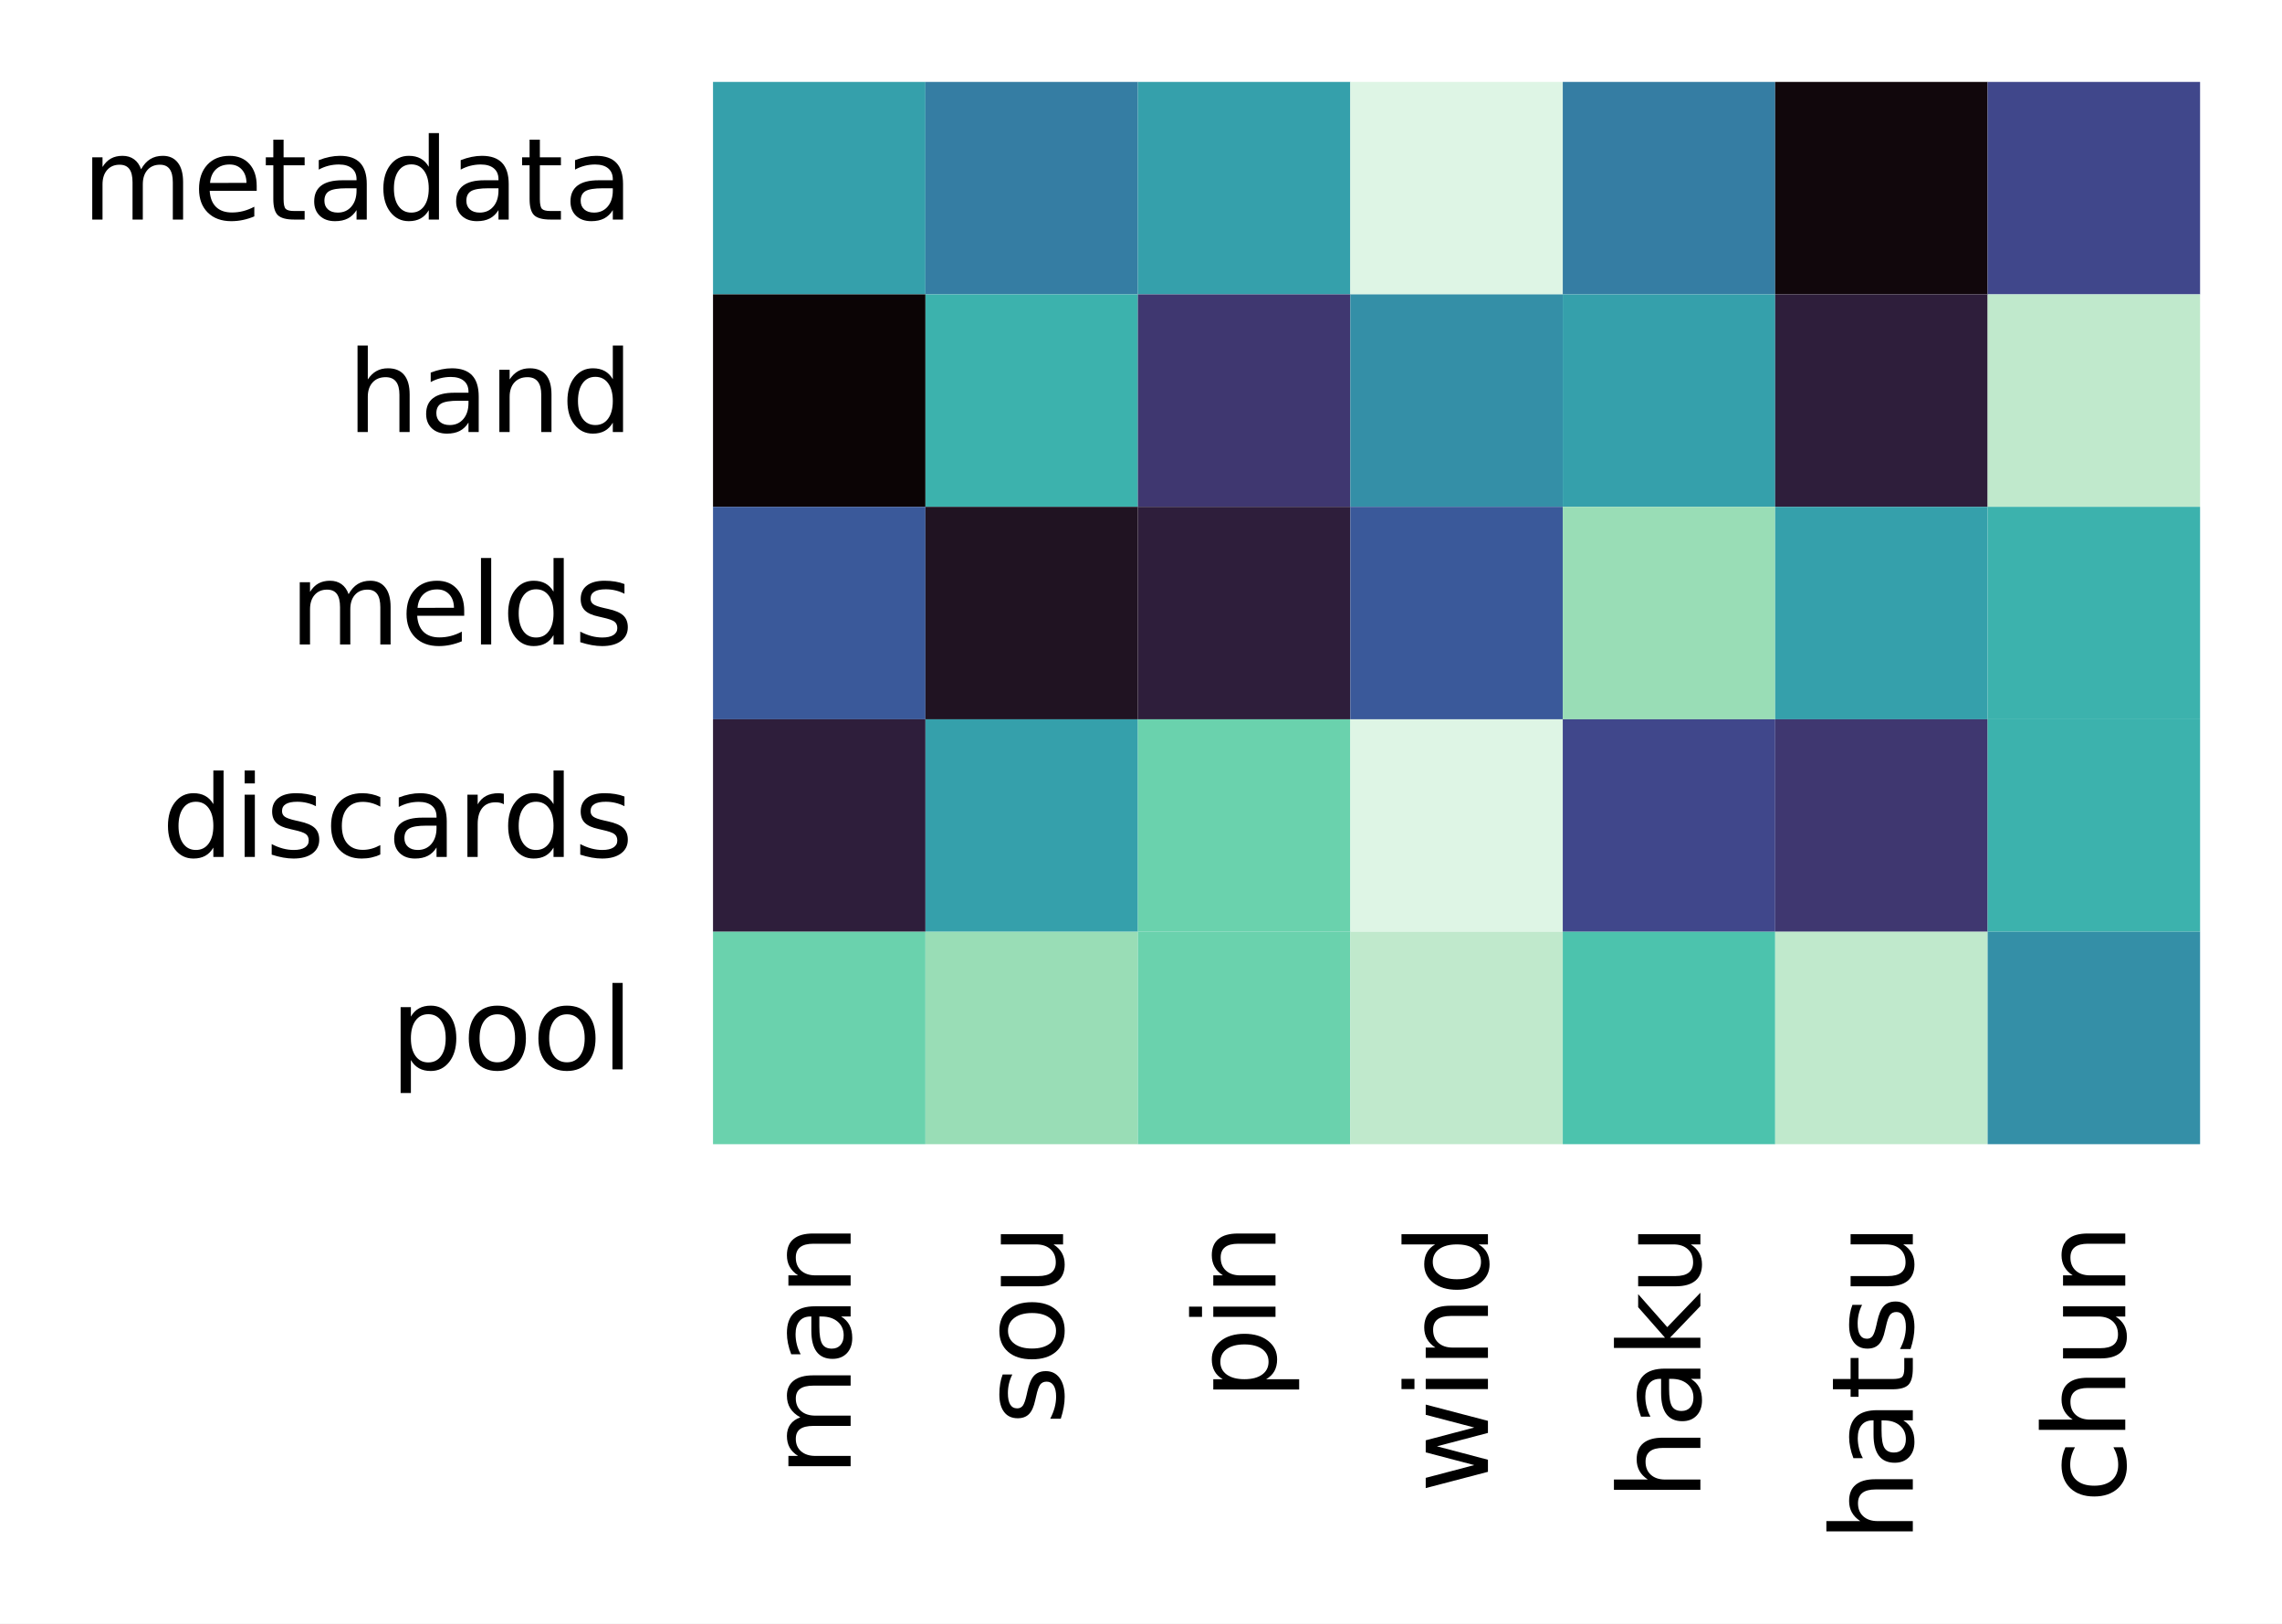
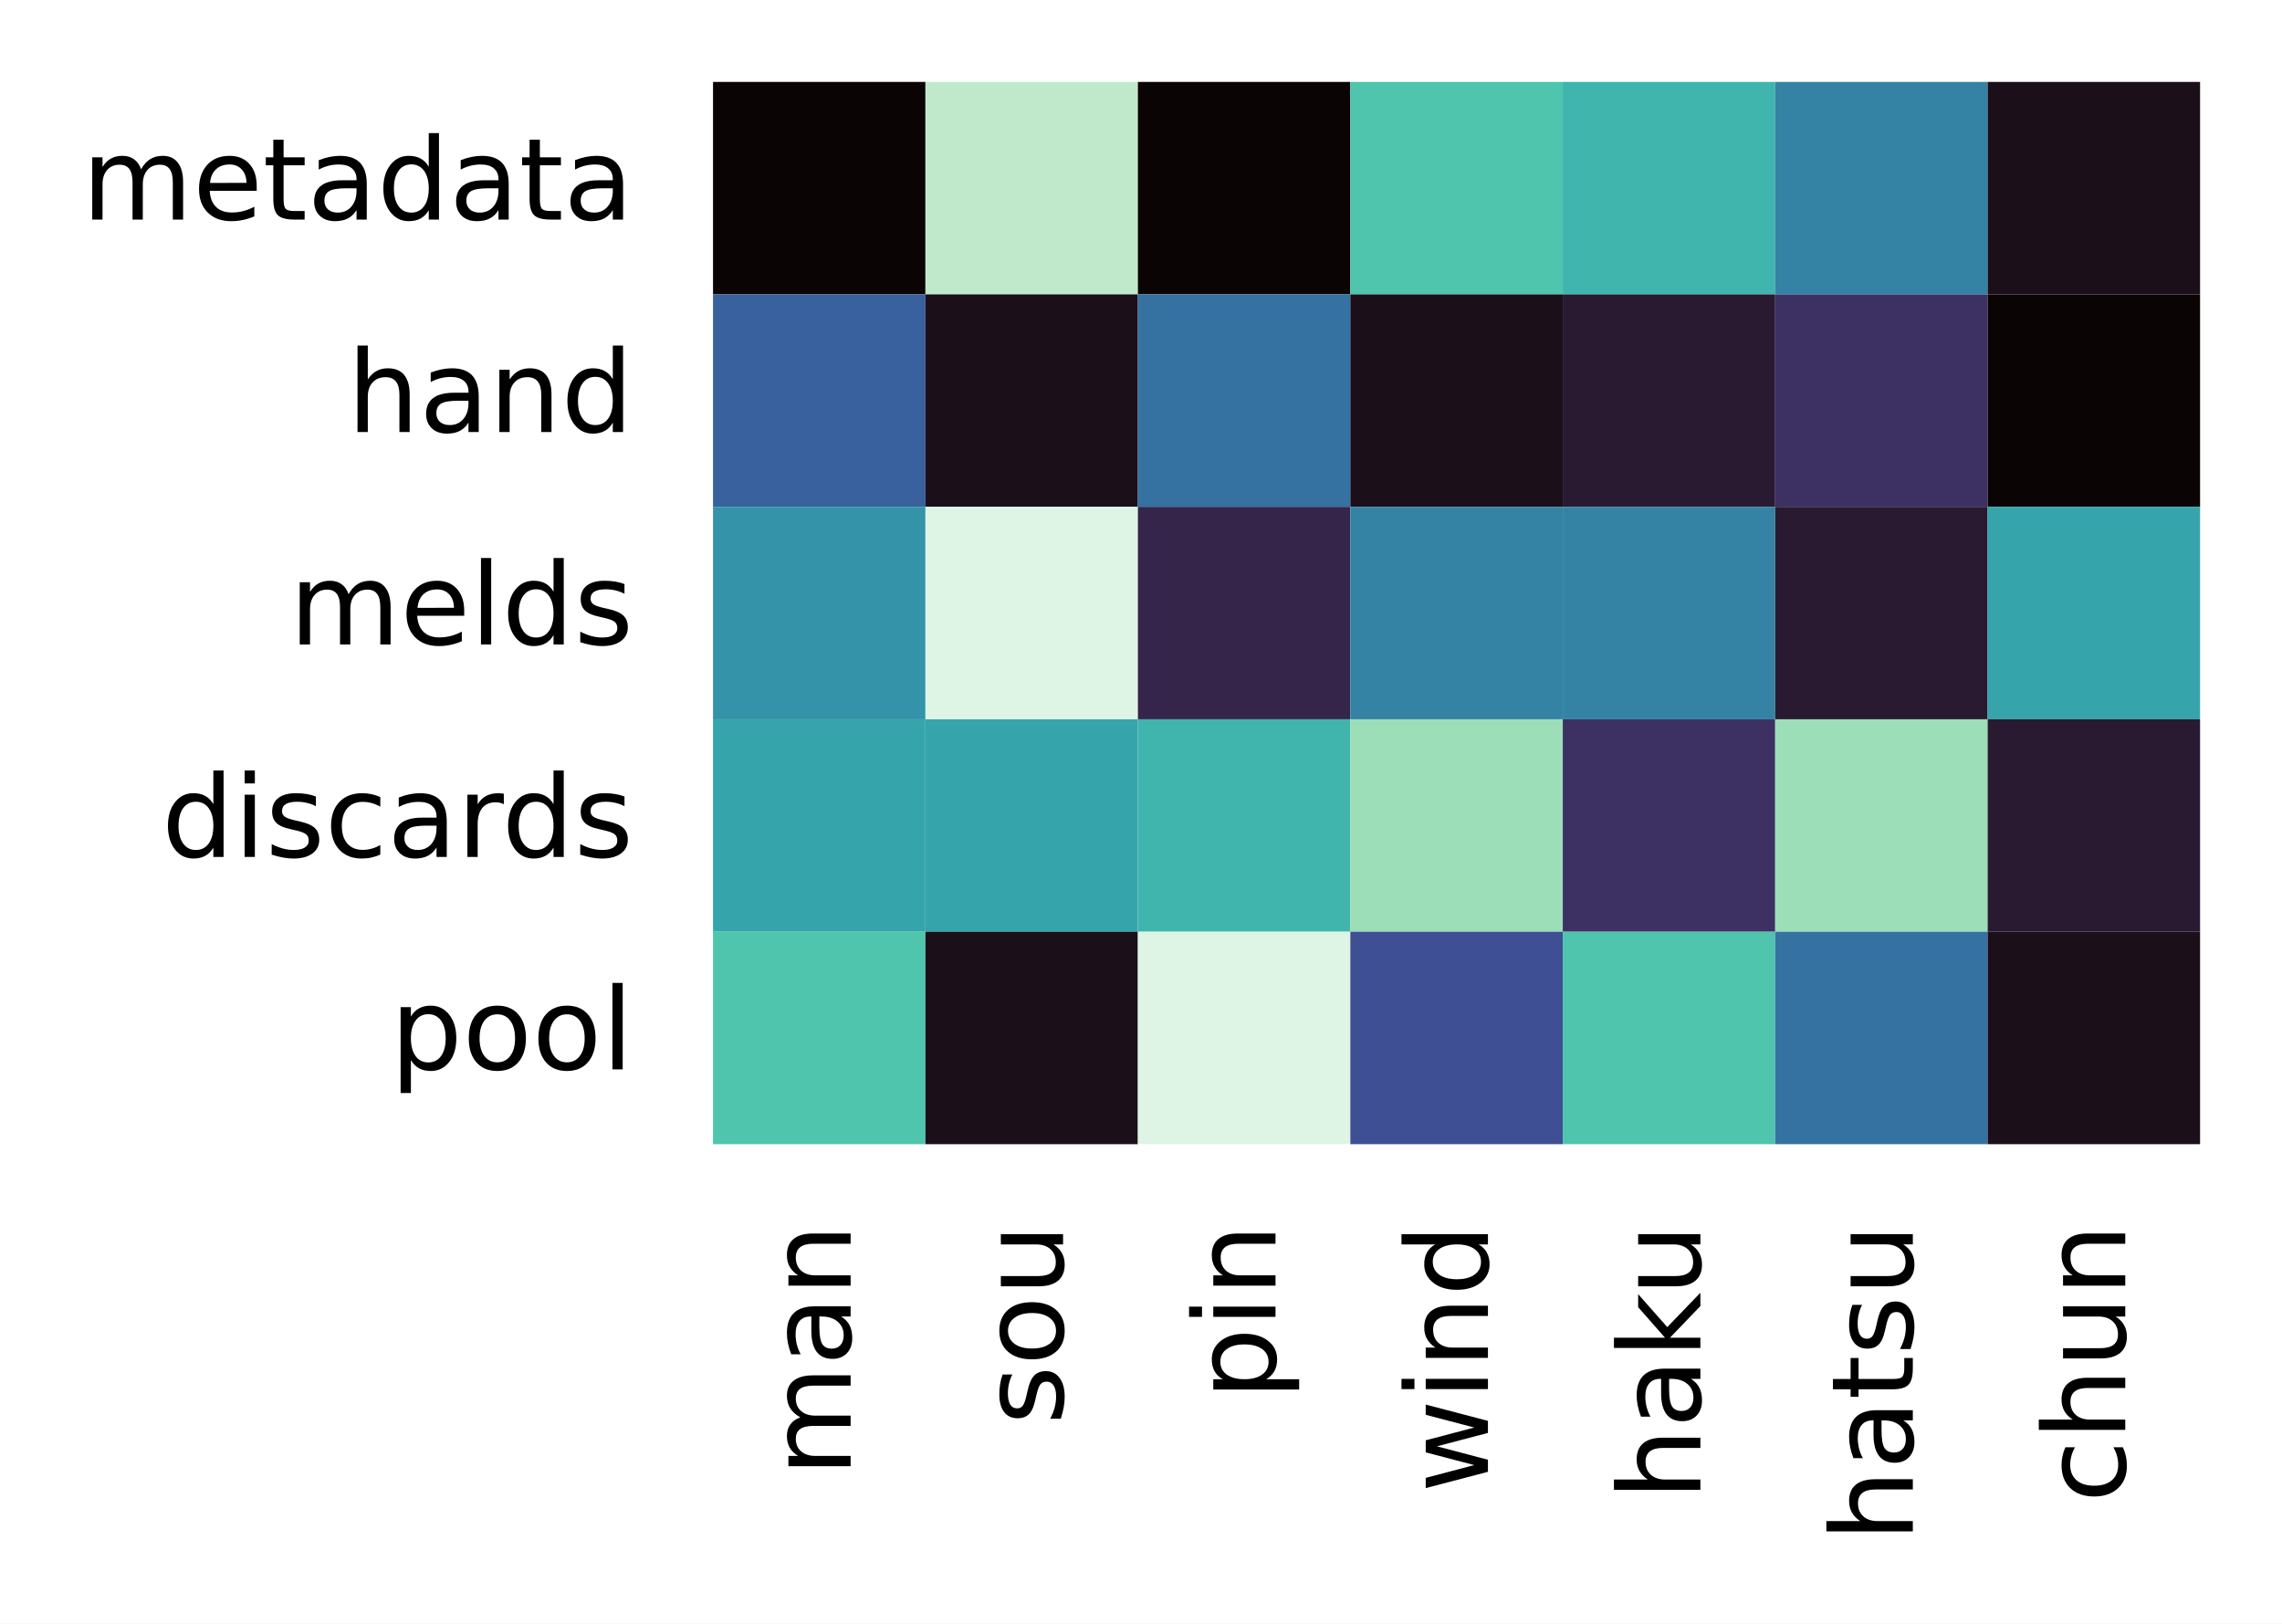
<svg xmlns="http://www.w3.org/2000/svg" xmlns:xlink="http://www.w3.org/1999/xlink" width="200.567pt" height="142.69pt" viewBox="0 0 200.567 142.69" version="1.1">
  <defs>
    <style type="text/css">*{stroke-linejoin: round; stroke-linecap: butt}</style>
  </defs>
  <g id="figure_1">
    <g id="patch_1">
      <path d="M 0 142.69  L 200.567 142.69  L 200.567 0  L 0 0  z " style="fill: #ffffff" />
    </g>
    <g id="axes_1">
      <g id="patch_2">
        <path d="M 62.667 100.557  L 193.367 100.557  L 193.367 7.2  L 62.667 7.2  z " style="fill: #ffffff" />
      </g>
      <g id="QuadMesh_1">
-         <path d="M 62.667 7.2  L 81.339 7.2  L 81.339 25.871  L 62.667 25.871  L 62.667 7.2  " clip-path="url(#p92208f2b56)" style="fill: #35a0ab" />
-         <path d="M 81.339 7.2  L 100.01 7.2  L 100.01 25.871  L 81.339 25.871  L 81.339 7.2  " clip-path="url(#p92208f2b56)" style="fill: #357da3" />
-         <path d="M 100.01 7.2  L 118.681 7.2  L 118.681 25.871  L 100.01 25.871  L 100.01 7.2  " clip-path="url(#p92208f2b56)" style="fill: #35a0ab" />
-         <path d="M 118.681 7.2  L 137.353 7.2  L 137.353 25.871  L 118.681 25.871  L 118.681 7.2  " clip-path="url(#p92208f2b56)" style="fill: #def5e5" />
-         <path d="M 137.353 7.2  L 156.024 7.2  L 156.024 25.871  L 137.353 25.871  L 137.353 7.2  " clip-path="url(#p92208f2b56)" style="fill: #357da3" />
-         <path d="M 156.024 7.2  L 174.696 7.2  L 174.696 25.871  L 156.024 25.871  L 156.024 7.2  " clip-path="url(#p92208f2b56)" style="fill: #11070c" />
-         <path d="M 174.696 7.2  L 193.367 7.2  L 193.367 25.871  L 174.696 25.871  L 174.696 7.2  " clip-path="url(#p92208f2b56)" style="fill: #40478b" />
-         <path d="M 62.667 25.871  L 81.339 25.871  L 81.339 44.543  L 62.667 44.543  L 62.667 25.871  " clip-path="url(#p92208f2b56)" style="fill: #0b0405" />
-         <path d="M 81.339 25.871  L 100.01 25.871  L 100.01 44.543  L 81.339 44.543  L 81.339 25.871  " clip-path="url(#p92208f2b56)" style="fill: #3cb2ad" />
-         <path d="M 100.01 25.871  L 118.681 25.871  L 118.681 44.543  L 100.01 44.543  L 100.01 25.871  " clip-path="url(#p92208f2b56)" style="fill: #3f3770" />
-         <path d="M 118.681 25.871  L 137.353 25.871  L 137.353 44.543  L 118.681 44.543  L 118.681 25.871  " clip-path="url(#p92208f2b56)" style="fill: #348fa7" />
-         <path d="M 137.353 25.871  L 156.024 25.871  L 156.024 44.543  L 137.353 44.543  L 137.353 25.871  " clip-path="url(#p92208f2b56)" style="fill: #35a0ab" />
-         <path d="M 156.024 25.871  L 174.696 25.871  L 174.696 44.543  L 156.024 44.543  L 156.024 25.871  " clip-path="url(#p92208f2b56)" style="fill: #2e1e3b" />
-         <path d="M 174.696 25.871  L 193.367 25.871  L 193.367 44.543  L 174.696 44.543  L 174.696 25.871  " clip-path="url(#p92208f2b56)" style="fill: #c0e9cc" />
-         <path d="M 62.667 44.543  L 81.339 44.543  L 81.339 63.214  L 62.667 63.214  L 62.667 44.543  " clip-path="url(#p92208f2b56)" style="fill: #3a599a" />
-         <path d="M 81.339 44.543  L 100.01 44.543  L 100.01 63.214  L 81.339 63.214  L 81.339 44.543  " clip-path="url(#p92208f2b56)" style="fill: #201322" />
-         <path d="M 100.01 44.543  L 118.681 44.543  L 118.681 63.214  L 100.01 63.214  L 100.01 44.543  " clip-path="url(#p92208f2b56)" style="fill: #2e1e3b" />
-         <path d="M 118.681 44.543  L 137.353 44.543  L 137.353 63.214  L 118.681 63.214  L 118.681 44.543  " clip-path="url(#p92208f2b56)" style="fill: #3a599a" />
-         <path d="M 137.353 44.543  L 156.024 44.543  L 156.024 63.214  L 137.353 63.214  L 137.353 44.543  " clip-path="url(#p92208f2b56)" style="fill: #99ddb6" />
-         <path d="M 156.024 44.543  L 174.696 44.543  L 174.696 63.214  L 156.024 63.214  L 156.024 44.543  " clip-path="url(#p92208f2b56)" style="fill: #35a0ab" />
-         <path d="M 174.696 44.543  L 193.367 44.543  L 193.367 63.214  L 174.696 63.214  L 174.696 44.543  " clip-path="url(#p92208f2b56)" style="fill: #3cb2ad" />
-         <path d="M 62.667 63.214  L 81.339 63.214  L 81.339 81.886  L 62.667 81.886  L 62.667 63.214  " clip-path="url(#p92208f2b56)" style="fill: #2e1e3b" />
-         <path d="M 81.339 63.214  L 100.01 63.214  L 100.01 81.886  L 81.339 81.886  L 81.339 63.214  " clip-path="url(#p92208f2b56)" style="fill: #35a0ab" />
-         <path d="M 100.01 63.214  L 118.681 63.214  L 118.681 81.886  L 100.01 81.886  L 100.01 63.214  " clip-path="url(#p92208f2b56)" style="fill: #6ad2ad" />
-         <path d="M 118.681 63.214  L 137.353 63.214  L 137.353 81.886  L 118.681 81.886  L 118.681 63.214  " clip-path="url(#p92208f2b56)" style="fill: #def5e5" />
-         <path d="M 137.353 63.214  L 156.024 63.214  L 156.024 81.886  L 137.353 81.886  L 137.353 63.214  " clip-path="url(#p92208f2b56)" style="fill: #40478b" />
-         <path d="M 156.024 63.214  L 174.696 63.214  L 174.696 81.886  L 156.024 81.886  L 156.024 63.214  " clip-path="url(#p92208f2b56)" style="fill: #3f3770" />
-         <path d="M 174.696 63.214  L 193.367 63.214  L 193.367 81.886  L 174.696 81.886  L 174.696 63.214  " clip-path="url(#p92208f2b56)" style="fill: #3cb2ad" />
-         <path d="M 62.667 81.886  L 81.339 81.886  L 81.339 100.557  L 62.667 100.557  L 62.667 81.886  " clip-path="url(#p92208f2b56)" style="fill: #6ad2ad" />
-         <path d="M 81.339 81.886  L 100.01 81.886  L 100.01 100.557  L 81.339 100.557  L 81.339 81.886  " clip-path="url(#p92208f2b56)" style="fill: #99ddb6" />
-         <path d="M 100.01 81.886  L 118.681 81.886  L 118.681 100.557  L 100.01 100.557  L 100.01 81.886  " clip-path="url(#p92208f2b56)" style="fill: #6ad2ad" />
-         <path d="M 118.681 81.886  L 137.353 81.886  L 137.353 100.557  L 118.681 100.557  L 118.681 81.886  " clip-path="url(#p92208f2b56)" style="fill: #c0e9cc" />
-         <path d="M 137.353 81.886  L 156.024 81.886  L 156.024 100.557  L 137.353 100.557  L 137.353 81.886  " clip-path="url(#p92208f2b56)" style="fill: #4cc3ad" />
-         <path d="M 156.024 81.886  L 174.696 81.886  L 174.696 100.557  L 156.024 100.557  L 156.024 81.886  " clip-path="url(#p92208f2b56)" style="fill: #c0e9cc" />
-         <path d="M 174.696 81.886  L 193.367 81.886  L 193.367 100.557  L 174.696 100.557  L 174.696 81.886  " clip-path="url(#p92208f2b56)" style="fill: #348fa7" />
+         <path d="M 62.667 7.2  L 81.339 7.2  L 81.339 25.871  L 62.667 25.871  L 62.667 7.2  " clip-path="url(#pa0e236b1ee)" style="fill: #0b0405" />
+         <path d="M 81.339 7.2  L 100.01 7.2  L 100.01 25.871  L 81.339 25.871  L 81.339 7.2  " clip-path="url(#pa0e236b1ee)" style="fill: #c0e9cc" />
+         <path d="M 100.01 7.2  L 118.681 7.2  L 118.681 25.871  L 100.01 25.871  L 100.01 7.2  " clip-path="url(#pa0e236b1ee)" style="fill: #0b0405" />
+         <path d="M 118.681 7.2  L 137.353 7.2  L 137.353 25.871  L 118.681 25.871  L 118.681 7.2  " clip-path="url(#pa0e236b1ee)" style="fill: #4fc5ad" />
+         <path d="M 137.353 7.2  L 156.024 7.2  L 156.024 25.871  L 137.353 25.871  L 137.353 7.2  " clip-path="url(#pa0e236b1ee)" style="fill: #3fb5ad" />
+         <path d="M 156.024 7.2  L 174.696 7.2  L 174.696 25.871  L 156.024 25.871  L 156.024 7.2  " clip-path="url(#pa0e236b1ee)" style="fill: #3483a5" />
+         <path d="M 174.696 7.2  L 193.367 7.2  L 193.367 25.871  L 174.696 25.871  L 174.696 7.2  " clip-path="url(#pa0e236b1ee)" style="fill: #1b0f1a" />
+         <path d="M 62.667 25.871  L 81.339 25.871  L 81.339 44.543  L 62.667 44.543  L 62.667 25.871  " clip-path="url(#pa0e236b1ee)" style="fill: #38619d" />
+         <path d="M 81.339 25.871  L 100.01 25.871  L 100.01 44.543  L 81.339 44.543  L 81.339 25.871  " clip-path="url(#pa0e236b1ee)" style="fill: #1b0f1a" />
+         <path d="M 100.01 25.871  L 118.681 25.871  L 118.681 44.543  L 100.01 44.543  L 100.01 25.871  " clip-path="url(#pa0e236b1ee)" style="fill: #3572a1" />
+         <path d="M 118.681 25.871  L 137.353 25.871  L 137.353 44.543  L 118.681 44.543  L 118.681 25.871  " clip-path="url(#pa0e236b1ee)" style="fill: #1b0f1a" />
+         <path d="M 137.353 25.871  L 156.024 25.871  L 156.024 44.543  L 137.353 44.543  L 137.353 25.871  " clip-path="url(#pa0e236b1ee)" style="fill: #291a31" />
+         <path d="M 156.024 25.871  L 174.696 25.871  L 174.696 44.543  L 156.024 44.543  L 156.024 25.871  " clip-path="url(#pa0e236b1ee)" style="fill: #3d3164" />
+         <path d="M 174.696 25.871  L 193.367 25.871  L 193.367 44.543  L 174.696 44.543  L 174.696 25.871  " clip-path="url(#pa0e236b1ee)" style="fill: #0b0405" />
+         <path d="M 62.667 44.543  L 81.339 44.543  L 81.339 63.214  L 62.667 63.214  L 62.667 44.543  " clip-path="url(#pa0e236b1ee)" style="fill: #3493a8" />
+         <path d="M 81.339 44.543  L 100.01 44.543  L 100.01 63.214  L 81.339 63.214  L 81.339 44.543  " clip-path="url(#pa0e236b1ee)" style="fill: #def5e5" />
+         <path d="M 100.01 44.543  L 118.681 44.543  L 118.681 63.214  L 100.01 63.214  L 100.01 44.543  " clip-path="url(#pa0e236b1ee)" style="fill: #35254a" />
+         <path d="M 118.681 44.543  L 137.353 44.543  L 137.353 63.214  L 118.681 63.214  L 118.681 44.543  " clip-path="url(#pa0e236b1ee)" style="fill: #3483a5" />
+         <path d="M 137.353 44.543  L 156.024 44.543  L 156.024 63.214  L 137.353 63.214  L 137.353 44.543  " clip-path="url(#pa0e236b1ee)" style="fill: #3483a5" />
+         <path d="M 156.024 44.543  L 174.696 44.543  L 174.696 63.214  L 156.024 63.214  L 156.024 44.543  " clip-path="url(#pa0e236b1ee)" style="fill: #291a31" />
+         <path d="M 174.696 44.543  L 193.367 44.543  L 193.367 63.214  L 174.696 63.214  L 174.696 44.543  " clip-path="url(#pa0e236b1ee)" style="fill: #36a4ab" />
+         <path d="M 62.667 63.214  L 81.339 63.214  L 81.339 81.886  L 62.667 81.886  L 62.667 63.214  " clip-path="url(#pa0e236b1ee)" style="fill: #36a4ab" />
+         <path d="M 81.339 63.214  L 100.01 63.214  L 100.01 81.886  L 81.339 81.886  L 81.339 63.214  " clip-path="url(#pa0e236b1ee)" style="fill: #36a4ab" />
+         <path d="M 100.01 63.214  L 118.681 63.214  L 118.681 81.886  L 100.01 81.886  L 100.01 63.214  " clip-path="url(#pa0e236b1ee)" style="fill: #3fb5ad" />
+         <path d="M 118.681 63.214  L 137.353 63.214  L 137.353 81.886  L 118.681 81.886  L 118.681 63.214  " clip-path="url(#pa0e236b1ee)" style="fill: #9cdeb7" />
+         <path d="M 137.353 63.214  L 156.024 63.214  L 156.024 81.886  L 137.353 81.886  L 137.353 63.214  " clip-path="url(#pa0e236b1ee)" style="fill: #3d3164" />
+         <path d="M 156.024 63.214  L 174.696 63.214  L 174.696 81.886  L 156.024 81.886  L 156.024 63.214  " clip-path="url(#pa0e236b1ee)" style="fill: #9cdeb7" />
+         <path d="M 174.696 63.214  L 193.367 63.214  L 193.367 81.886  L 174.696 81.886  L 174.696 63.214  " clip-path="url(#pa0e236b1ee)" style="fill: #291a31" />
+         <path d="M 62.667 81.886  L 81.339 81.886  L 81.339 100.557  L 62.667 100.557  L 62.667 81.886  " clip-path="url(#pa0e236b1ee)" style="fill: #4fc5ad" />
+         <path d="M 81.339 81.886  L 100.01 81.886  L 100.01 100.557  L 81.339 100.557  L 81.339 81.886  " clip-path="url(#pa0e236b1ee)" style="fill: #1b0f1a" />
+         <path d="M 100.01 81.886  L 118.681 81.886  L 118.681 100.557  L 100.01 100.557  L 100.01 81.886  " clip-path="url(#pa0e236b1ee)" style="fill: #def5e5" />
+         <path d="M 118.681 81.886  L 137.353 81.886  L 137.353 100.557  L 118.681 100.557  L 118.681 81.886  " clip-path="url(#pa0e236b1ee)" style="fill: #3e4f94" />
+         <path d="M 137.353 81.886  L 156.024 81.886  L 156.024 100.557  L 137.353 100.557  L 137.353 81.886  " clip-path="url(#pa0e236b1ee)" style="fill: #4fc5ad" />
+         <path d="M 156.024 81.886  L 174.696 81.886  L 174.696 100.557  L 156.024 100.557  L 156.024 81.886  " clip-path="url(#pa0e236b1ee)" style="fill: #3572a1" />
+         <path d="M 174.696 81.886  L 193.367 81.886  L 193.367 100.557  L 174.696 100.557  L 174.696 81.886  " clip-path="url(#pa0e236b1ee)" style="fill: #1b0f1a" />
      </g>
      <g id="matplotlib.axis_1">
        <g id="xtick_1">
          <g id="text_1">
            <g transform="translate(74.76228 129.7634) rotate(-90) scale(0.1 -0.1)">
              <defs>
                <path id="DejaVuSans-6d" d="M 3328 2828  Q 3544 3216 3844 3400  Q 4144 3584 4550 3584  Q 5097 3584 5394 3201  Q 5691 2819 5691 2113  L 5691 0  L 5113 0  L 5113 2094  Q 5113 2597 4934 2840  Q 4756 3084 4391 3084  Q 3944 3084 3684 2787  Q 3425 2491 3425 1978  L 3425 0  L 2847 0  L 2847 2094  Q 2847 2600 2669 2842  Q 2491 3084 2119 3084  Q 1678 3084 1418 2786  Q 1159 2488 1159 1978  L 1159 0  L 581 0  L 581 3500  L 1159 3500  L 1159 2956  Q 1356 3278 1631 3431  Q 1906 3584 2284 3584  Q 2666 3584 2933 3390  Q 3200 3197 3328 2828  z " transform="scale(0.015625)" />
                <path id="DejaVuSans-61" d="M 2194 1759  Q 1497 1759 1228 1600  Q 959 1441 959 1056  Q 959 750 1161 570  Q 1363 391 1709 391  Q 2188 391 2477 730  Q 2766 1069 2766 1631  L 2766 1759  L 2194 1759  z M 3341 1997  L 3341 0  L 2766 0  L 2766 531  Q 2569 213 2275 61  Q 1981 -91 1556 -91  Q 1019 -91 701 211  Q 384 513 384 1019  Q 384 1609 779 1909  Q 1175 2209 1959 2209  L 2766 2209  L 2766 2266  Q 2766 2663 2505 2880  Q 2244 3097 1772 3097  Q 1472 3097 1187 3025  Q 903 2953 641 2809  L 641 3341  Q 956 3463 1253 3523  Q 1550 3584 1831 3584  Q 2591 3584 2966 3190  Q 3341 2797 3341 1997  z " transform="scale(0.015625)" />
                <path id="DejaVuSans-6e" d="M 3513 2113  L 3513 0  L 2938 0  L 2938 2094  Q 2938 2591 2744 2837  Q 2550 3084 2163 3084  Q 1697 3084 1428 2787  Q 1159 2491 1159 1978  L 1159 0  L 581 0  L 581 3500  L 1159 3500  L 1159 2956  Q 1366 3272 1645 3428  Q 1925 3584 2291 3584  Q 2894 3584 3203 3211  Q 3513 2838 3513 2113  z " transform="scale(0.015625)" />
              </defs>
              <use xlink:href="#DejaVuSans-6d" />
              <use xlink:href="#DejaVuSans-61" x="97.412" />
              <use xlink:href="#DejaVuSans-6e" x="158.691" />
            </g>
          </g>
        </g>
        <g id="xtick_2">
          <g id="text_2">
            <g transform="translate(93.43371 125.2228) rotate(-90) scale(0.1 -0.1)">
              <defs>
                <path id="DejaVuSans-73" d="M 2834 3397  L 2834 2853  Q 2591 2978 2328 3040  Q 2066 3103 1784 3103  Q 1356 3103 1142 2972  Q 928 2841 928 2578  Q 928 2378 1081 2264  Q 1234 2150 1697 2047  L 1894 2003  Q 2506 1872 2764 1633  Q 3022 1394 3022 966  Q 3022 478 2636 193  Q 2250 -91 1575 -91  Q 1294 -91 989 -36  Q 684 19 347 128  L 347 722  Q 666 556 975 473  Q 1284 391 1588 391  Q 1994 391 2212 530  Q 2431 669 2431 922  Q 2431 1156 2273 1281  Q 2116 1406 1581 1522  L 1381 1569  Q 847 1681 609 1914  Q 372 2147 372 2553  Q 372 3047 722 3315  Q 1072 3584 1716 3584  Q 2034 3584 2315 3537  Q 2597 3491 2834 3397  z " transform="scale(0.015625)" />
                <path id="DejaVuSans-6f" d="M 1959 3097  Q 1497 3097 1228 2736  Q 959 2375 959 1747  Q 959 1119 1226 758  Q 1494 397 1959 397  Q 2419 397 2687 759  Q 2956 1122 2956 1747  Q 2956 2369 2687 2733  Q 2419 3097 1959 3097  z M 1959 3584  Q 2709 3584 3137 3096  Q 3566 2609 3566 1747  Q 3566 888 3137 398  Q 2709 -91 1959 -91  Q 1206 -91 779 398  Q 353 888 353 1747  Q 353 2609 779 3096  Q 1206 3584 1959 3584  z " transform="scale(0.015625)" />
                <path id="DejaVuSans-75" d="M 544 1381  L 544 3500  L 1119 3500  L 1119 1403  Q 1119 906 1312 657  Q 1506 409 1894 409  Q 2359 409 2629 706  Q 2900 1003 2900 1516  L 2900 3500  L 3475 3500  L 3475 0  L 2900 0  L 2900 538  Q 2691 219 2414 64  Q 2138 -91 1772 -91  Q 1169 -91 856 284  Q 544 659 544 1381  z M 1991 3584  L 1991 3584  z " transform="scale(0.015625)" />
              </defs>
              <use xlink:href="#DejaVuSans-73" />
              <use xlink:href="#DejaVuSans-6f" x="52.1" />
              <use xlink:href="#DejaVuSans-75" x="113.281" />
            </g>
          </g>
        </g>
        <g id="xtick_3">
          <g id="text_3">
            <g transform="translate(112.1051 123.0212) rotate(-90) scale(0.1 -0.1)">
              <defs>
                <path id="DejaVuSans-70" d="M 1159 525  L 1159 -1331  L 581 -1331  L 581 3500  L 1159 3500  L 1159 2969  Q 1341 3281 1617 3432  Q 1894 3584 2278 3584  Q 2916 3584 3314 3078  Q 3713 2572 3713 1747  Q 3713 922 3314 415  Q 2916 -91 2278 -91  Q 1894 -91 1617 61  Q 1341 213 1159 525  z M 3116 1747  Q 3116 2381 2855 2742  Q 2594 3103 2138 3103  Q 1681 3103 1420 2742  Q 1159 2381 1159 1747  Q 1159 1113 1420 752  Q 1681 391 2138 391  Q 2594 391 2855 752  Q 3116 1113 3116 1747  z " transform="scale(0.015625)" />
                <path id="DejaVuSans-69" d="M 603 3500  L 1178 3500  L 1178 0  L 603 0  L 603 3500  z M 603 4863  L 1178 4863  L 1178 4134  L 603 4134  L 603 4863  z " transform="scale(0.015625)" />
              </defs>
              <use xlink:href="#DejaVuSans-70" />
              <use xlink:href="#DejaVuSans-69" x="63.477" />
              <use xlink:href="#DejaVuSans-6e" x="91.26" />
            </g>
          </g>
        </g>
        <g id="xtick_4">
          <g id="text_4">
            <g transform="translate(130.7766 131.1993) rotate(-90) scale(0.1 -0.1)">
              <defs>
                <path id="DejaVuSans-77" d="M 269 3500  L 844 3500  L 1563 769  L 2278 3500  L 2956 3500  L 3675 769  L 4391 3500  L 4966 3500  L 4050 0  L 3372 0  L 2619 2869  L 1863 0  L 1184 0  L 269 3500  z " transform="scale(0.015625)" />
                <path id="DejaVuSans-64" d="M 2906 2969  L 2906 4863  L 3481 4863  L 3481 0  L 2906 0  L 2906 525  Q 2725 213 2448 61  Q 2172 -91 1784 -91  Q 1150 -91 751 415  Q 353 922 353 1747  Q 353 2572 751 3078  Q 1150 3584 1784 3584  Q 2172 3584 2448 3432  Q 2725 3281 2906 2969  z M 947 1747  Q 947 1113 1208 752  Q 1469 391 1925 391  Q 2381 391 2643 752  Q 2906 1113 2906 1747  Q 2906 2381 2643 2742  Q 2381 3103 1925 3103  Q 1469 3103 1208 2742  Q 947 2381 947 1747  z " transform="scale(0.015625)" />
              </defs>
              <use xlink:href="#DejaVuSans-77" />
              <use xlink:href="#DejaVuSans-69" x="81.787" />
              <use xlink:href="#DejaVuSans-6e" x="109.57" />
              <use xlink:href="#DejaVuSans-64" x="172.949" />
            </g>
          </g>
        </g>
        <g id="xtick_5">
          <g id="text_5">
            <g transform="translate(149.448 131.8384) rotate(-90) scale(0.1 -0.1)">
              <defs>
                <path id="DejaVuSans-68" d="M 3513 2113  L 3513 0  L 2938 0  L 2938 2094  Q 2938 2591 2744 2837  Q 2550 3084 2163 3084  Q 1697 3084 1428 2787  Q 1159 2491 1159 1978  L 1159 0  L 581 0  L 581 4863  L 1159 4863  L 1159 2956  Q 1366 3272 1645 3428  Q 1925 3584 2291 3584  Q 2894 3584 3203 3211  Q 3513 2838 3513 2113  z " transform="scale(0.015625)" />
                <path id="DejaVuSans-6b" d="M 581 4863  L 1159 4863  L 1159 1991  L 2875 3500  L 3609 3500  L 1753 1863  L 3688 0  L 2938 0  L 1159 1709  L 1159 0  L 581 0  L 581 4863  z " transform="scale(0.015625)" />
              </defs>
              <use xlink:href="#DejaVuSans-68" />
              <use xlink:href="#DejaVuSans-61" x="63.379" />
              <use xlink:href="#DejaVuSans-6b" x="124.658" />
              <use xlink:href="#DejaVuSans-75" x="179.443" />
            </g>
          </g>
        </g>
        <g id="xtick_6">
          <g id="text_6">
            <g transform="translate(168.1194 135.49) rotate(-90) scale(0.1 -0.1)">
              <defs>
                <path id="DejaVuSans-74" d="M 1172 4494  L 1172 3500  L 2356 3500  L 2356 3053  L 1172 3053  L 1172 1153  Q 1172 725 1289 603  Q 1406 481 1766 481  L 2356 481  L 2356 0  L 1766 0  Q 1100 0 847 248  Q 594 497 594 1153  L 594 3053  L 172 3053  L 172 3500  L 594 3500  L 594 4494  L 1172 4494  z " transform="scale(0.015625)" />
              </defs>
              <use xlink:href="#DejaVuSans-68" />
              <use xlink:href="#DejaVuSans-61" x="63.379" />
              <use xlink:href="#DejaVuSans-74" x="124.658" />
              <use xlink:href="#DejaVuSans-73" x="163.867" />
              <use xlink:href="#DejaVuSans-75" x="215.967" />
            </g>
          </g>
        </g>
        <g id="xtick_7">
          <g id="text_7">
            <g transform="translate(186.7908 132.0681) rotate(-90) scale(0.1 -0.1)">
              <defs>
                <path id="DejaVuSans-63" d="M 3122 3366  L 3122 2828  Q 2878 2963 2633 3030  Q 2388 3097 2138 3097  Q 1578 3097 1268 2742  Q 959 2388 959 1747  Q 959 1106 1268 751  Q 1578 397 2138 397  Q 2388 397 2633 464  Q 2878 531 3122 666  L 3122 134  Q 2881 22 2623 -34  Q 2366 -91 2075 -91  Q 1284 -91 818 406  Q 353 903 353 1747  Q 353 2603 823 3093  Q 1294 3584 2113 3584  Q 2378 3584 2631 3529  Q 2884 3475 3122 3366  z " transform="scale(0.015625)" />
              </defs>
              <use xlink:href="#DejaVuSans-63" />
              <use xlink:href="#DejaVuSans-68" x="54.98" />
              <use xlink:href="#DejaVuSans-75" x="118.359" />
              <use xlink:href="#DejaVuSans-6e" x="181.738" />
            </g>
          </g>
        </g>
      </g>
      <g id="matplotlib.axis_2">
        <g id="ytick_1">
          <g id="text_8">
            <g transform="translate(7.2 19.29509) scale(0.1 -0.1)">
              <defs>
                <path id="DejaVuSans-65" d="M 3597 1894  L 3597 1613  L 953 1613  Q 991 1019 1311 708  Q 1631 397 2203 397  Q 2534 397 2845 478  Q 3156 559 3463 722  L 3463 178  Q 3153 47 2828 -22  Q 2503 -91 2169 -91  Q 1331 -91 842 396  Q 353 884 353 1716  Q 353 2575 817 3079  Q 1281 3584 2069 3584  Q 2775 3584 3186 3129  Q 3597 2675 3597 1894  z M 3022 2063  Q 3016 2534 2758 2815  Q 2500 3097 2075 3097  Q 1594 3097 1305 2825  Q 1016 2553 972 2059  L 3022 2063  z " transform="scale(0.015625)" />
              </defs>
              <use xlink:href="#DejaVuSans-6d" />
              <use xlink:href="#DejaVuSans-65" x="97.412" />
              <use xlink:href="#DejaVuSans-74" x="158.936" />
              <use xlink:href="#DejaVuSans-61" x="198.145" />
              <use xlink:href="#DejaVuSans-64" x="259.424" />
              <use xlink:href="#DejaVuSans-61" x="322.9" />
              <use xlink:href="#DejaVuSans-74" x="384.18" />
              <use xlink:href="#DejaVuSans-61" x="423.389" />
            </g>
          </g>
        </g>
        <g id="ytick_2">
          <g id="text_9">
            <g transform="translate(30.51562 37.96652) scale(0.1 -0.1)">
              <use xlink:href="#DejaVuSans-68" />
              <use xlink:href="#DejaVuSans-61" x="63.379" />
              <use xlink:href="#DejaVuSans-6e" x="124.658" />
              <use xlink:href="#DejaVuSans-64" x="188.037" />
            </g>
          </g>
        </g>
        <g id="ytick_3">
          <g id="text_10">
            <g transform="translate(25.4375 56.63795) scale(0.1 -0.1)">
              <defs>
                <path id="DejaVuSans-6c" d="M 603 4863  L 1178 4863  L 1178 0  L 603 0  L 603 4863  z " transform="scale(0.015625)" />
              </defs>
              <use xlink:href="#DejaVuSans-6d" />
              <use xlink:href="#DejaVuSans-65" x="97.412" />
              <use xlink:href="#DejaVuSans-6c" x="158.936" />
              <use xlink:href="#DejaVuSans-64" x="186.719" />
              <use xlink:href="#DejaVuSans-73" x="250.195" />
            </g>
          </g>
        </g>
        <g id="ytick_4">
          <g id="text_11">
            <g transform="translate(14.21094 75.30938) scale(0.1 -0.1)">
              <defs>
                <path id="DejaVuSans-72" d="M 2631 2963  Q 2534 3019 2420 3045  Q 2306 3072 2169 3072  Q 1681 3072 1420 2755  Q 1159 2438 1159 1844  L 1159 0  L 581 0  L 581 3500  L 1159 3500  L 1159 2956  Q 1341 3275 1631 3429  Q 1922 3584 2338 3584  Q 2397 3584 2469 3576  Q 2541 3569 2628 3553  L 2631 2963  z " transform="scale(0.015625)" />
              </defs>
              <use xlink:href="#DejaVuSans-64" />
              <use xlink:href="#DejaVuSans-69" x="63.477" />
              <use xlink:href="#DejaVuSans-73" x="91.26" />
              <use xlink:href="#DejaVuSans-63" x="143.359" />
              <use xlink:href="#DejaVuSans-61" x="198.34" />
              <use xlink:href="#DejaVuSans-72" x="259.619" />
              <use xlink:href="#DejaVuSans-64" x="298.982" />
              <use xlink:href="#DejaVuSans-73" x="362.459" />
            </g>
          </g>
        </g>
        <g id="ytick_5">
          <g id="text_12">
            <g transform="translate(34.30313 93.9808) scale(0.1 -0.1)">
              <use xlink:href="#DejaVuSans-70" />
              <use xlink:href="#DejaVuSans-6f" x="63.477" />
              <use xlink:href="#DejaVuSans-6f" x="124.658" />
              <use xlink:href="#DejaVuSans-6c" x="185.84" />
            </g>
          </g>
        </g>
      </g>
    </g>
  </g>
  <defs>
-     <clipPath id="p92208f2b56">
+     <clipPath id="pa0e236b1ee">
      <rect x="62.667" y="7.2" width="130.7" height="93.357" />
    </clipPath>
  </defs>
</svg>
